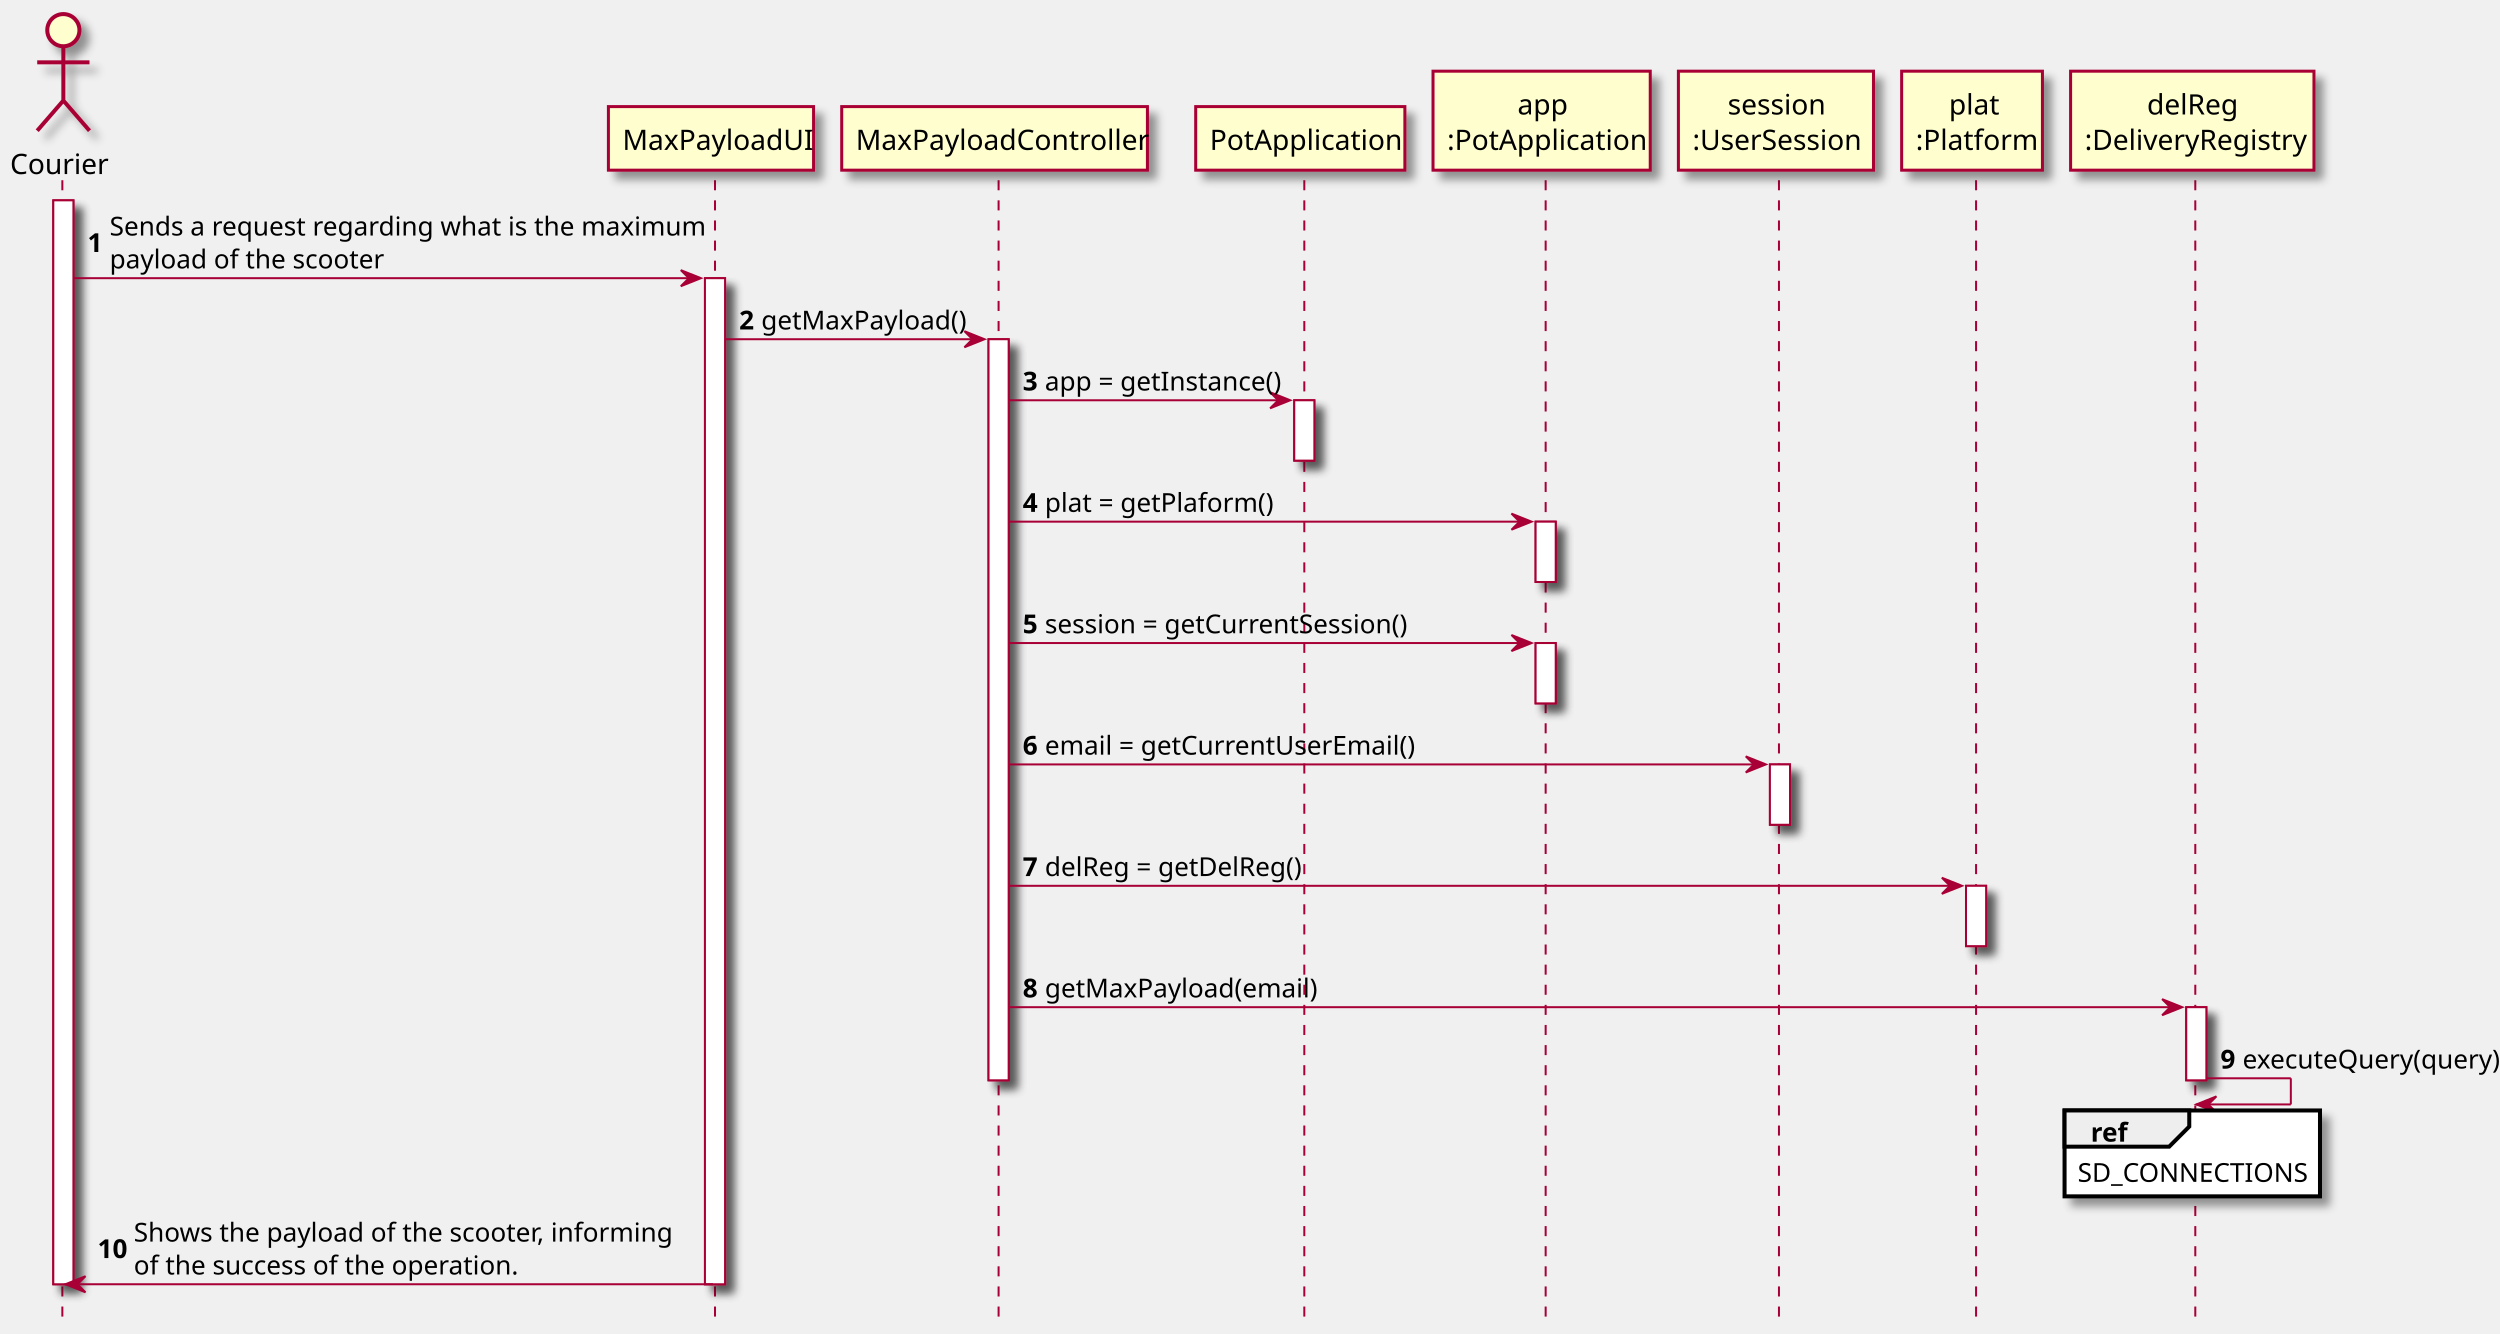
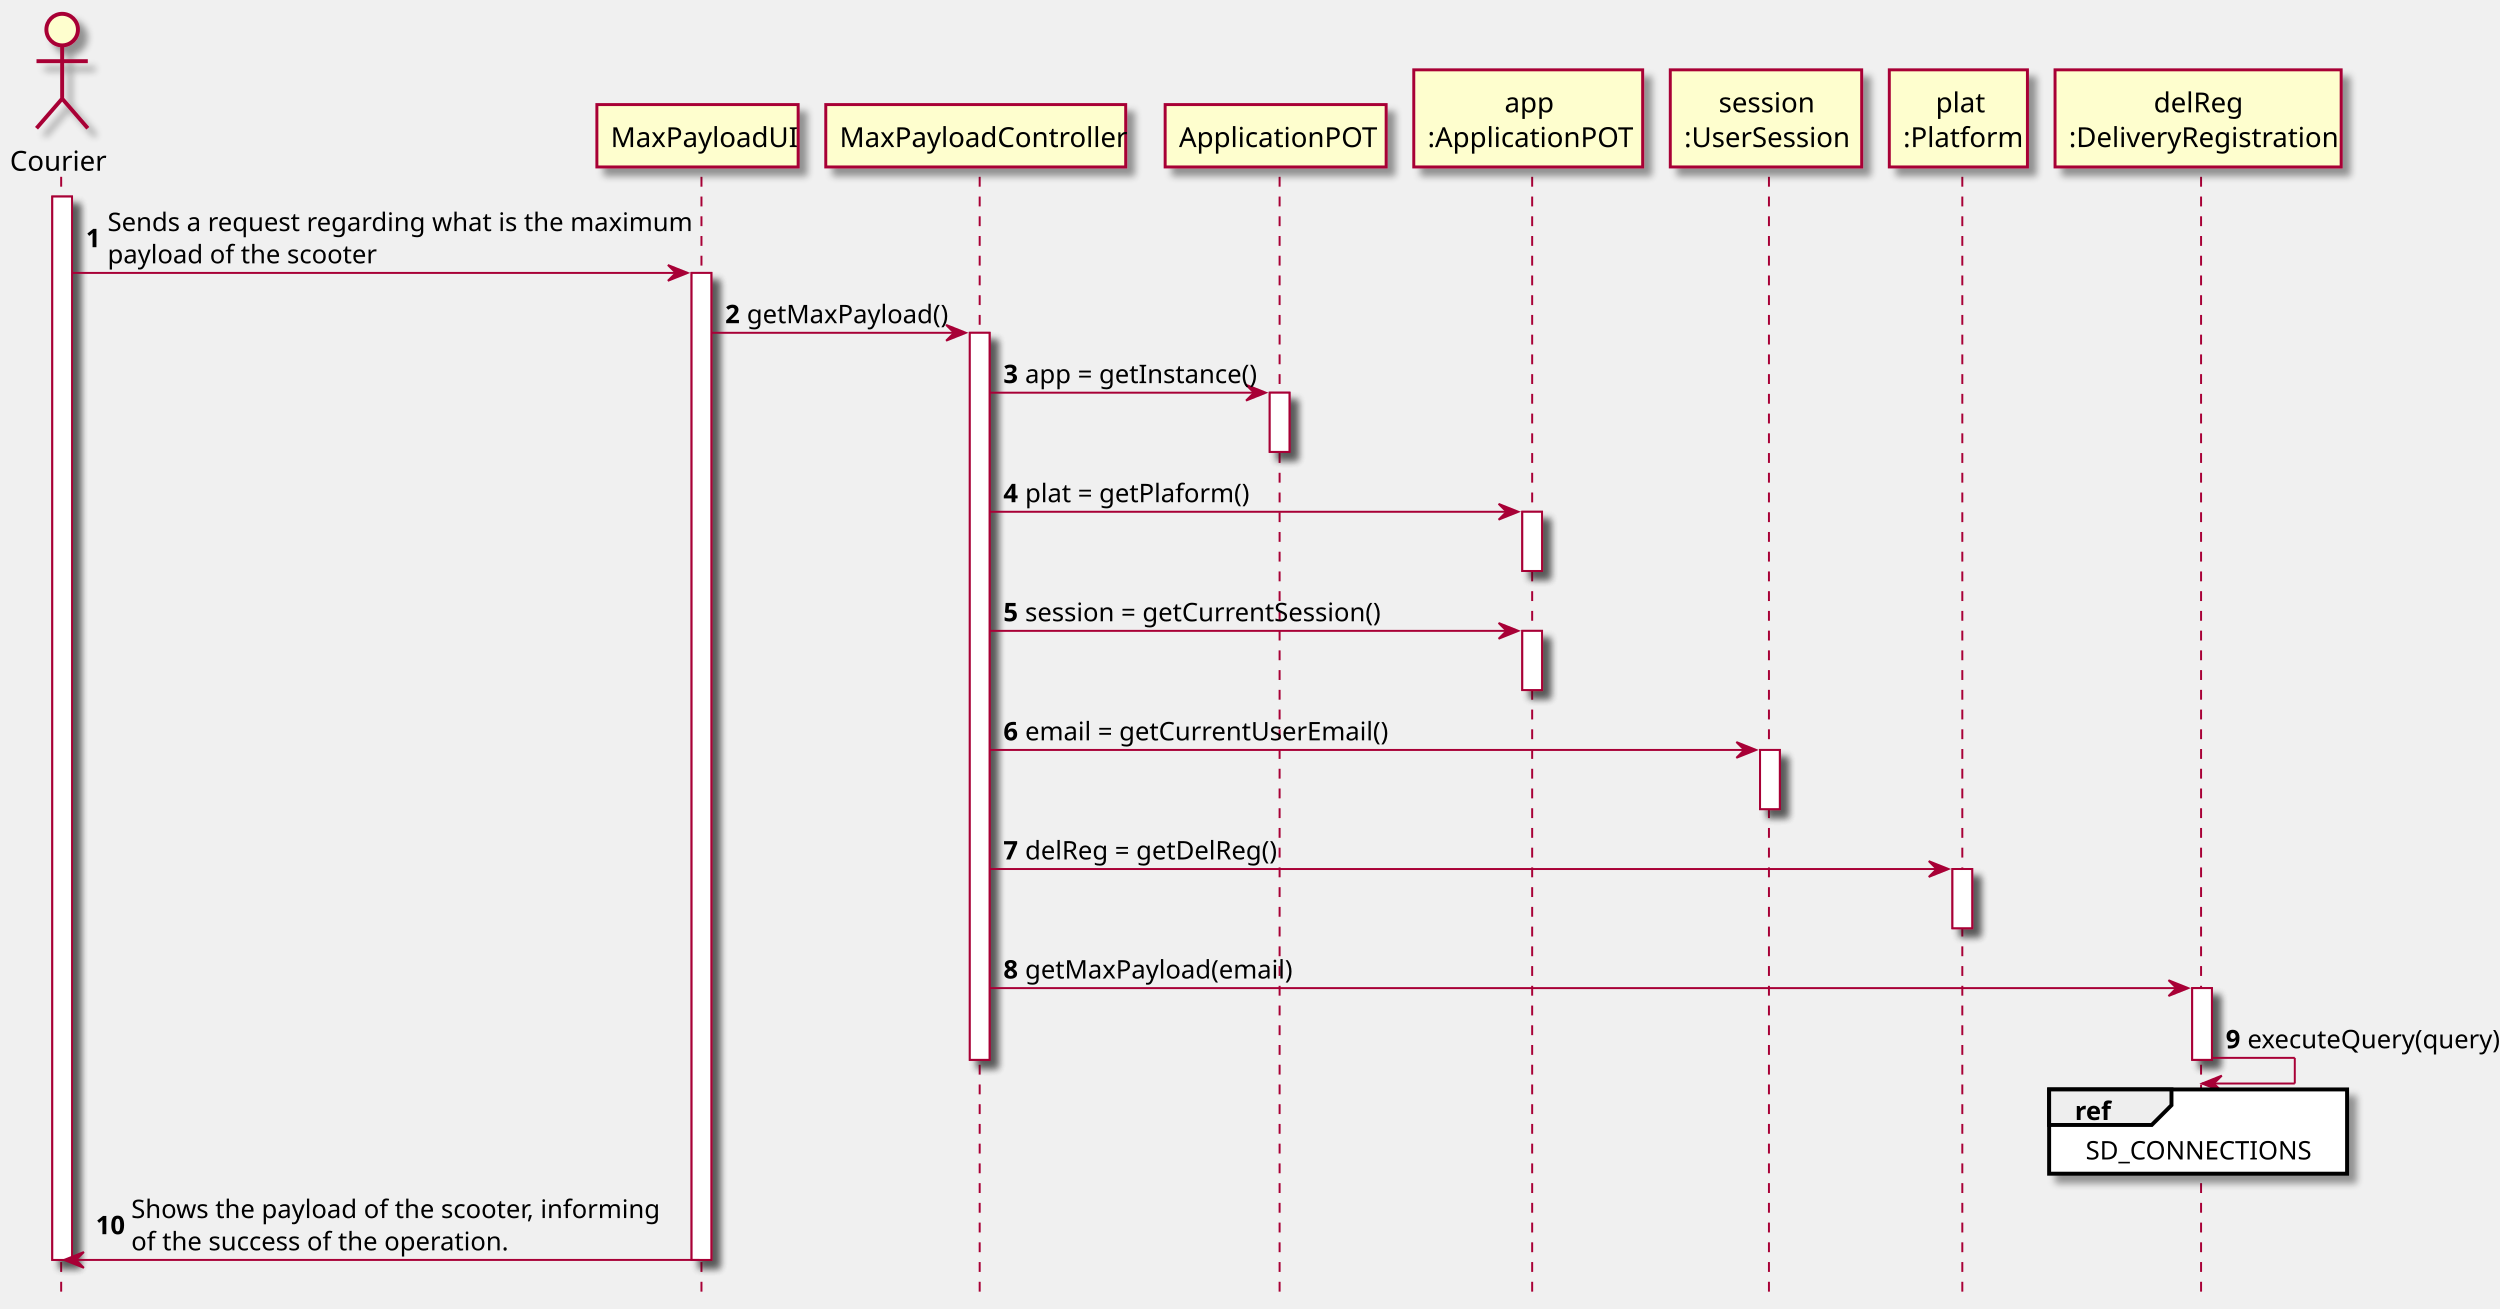
- <svg xmlns="http://www.w3.org/2000/svg" contentScriptType="application/ecmascript" contentStyleType="text/css" height="663px" preserveAspectRatio="none" style="width:1243px;height:663px;" version="1.1" viewBox="0 0 1243 663" width="1243px" zoomAndPan="magnify">
+ <svg xmlns="http://www.w3.org/2000/svg" contentScriptType="application/ecmascript" contentStyleType="text/css" height="663px" preserveAspectRatio="none" style="width:1267px;height:663px;" version="1.1" viewBox="0 0 1267 663" width="1267px" zoomAndPan="magnify">
  <defs>
-     <filter height="300%" id="fimpir62a6fb3" width="300%" x="-1" y="-1">
+     <filter height="300%" id="fg1enmt293l0n" width="300%" x="-1" y="-1">
      <feGaussianBlur result="blurOut" stdDeviation="2.0" />
      <feColorMatrix in="blurOut" result="blurOut2" type="matrix" values="0 0 0 0 0 0 0 0 0 0 0 0 0 0 0 0 0 0 .4 0" />
      <feOffset dx="4.0" dy="4.0" in="blurOut2" result="blurOut3" />
      <feBlend in="SourceGraphic" in2="blurOut3" mode="normal" />
    </filter>
  </defs>
  <g>
-     <rect fill="#FFFFFF" filter="url(#fimpir62a6fb3)" height="538.922" style="stroke:#A80036;stroke-width:1.0;" width="10" x="26.5" y="99.609" />
-     <rect fill="#FFFFFF" filter="url(#fimpir62a6fb3)" height="500.219" style="stroke:#A80036;stroke-width:1.0;" width="10" x="350.5" y="138.312" />
-     <rect fill="#FFFFFF" filter="url(#fimpir62a6fb3)" height="368.461" style="stroke:#A80036;stroke-width:1.0;" width="10" x="491.5" y="168.664" />
-     <rect fill="#FFFFFF" filter="url(#fimpir62a6fb3)" height="30" style="stroke:#A80036;stroke-width:1.0;" width="10" x="643.5" y="199.016" />
-     <rect fill="#FFFFFF" filter="url(#fimpir62a6fb3)" height="30" style="stroke:#A80036;stroke-width:1.0;" width="10" x="763.5" y="259.367" />
-     <rect fill="#FFFFFF" filter="url(#fimpir62a6fb3)" height="30" style="stroke:#A80036;stroke-width:1.0;" width="10" x="763.5" y="319.719" />
-     <rect fill="#FFFFFF" filter="url(#fimpir62a6fb3)" height="30" style="stroke:#A80036;stroke-width:1.0;" width="10" x="880" y="380.07" />
-     <rect fill="#FFFFFF" filter="url(#fimpir62a6fb3)" height="30" style="stroke:#A80036;stroke-width:1.0;" width="10" x="977.5" y="440.422" />
-     <rect fill="#FFFFFF" filter="url(#fimpir62a6fb3)" height="36.352" style="stroke:#A80036;stroke-width:1.0;" width="10" x="1087" y="500.773" />
+     <rect fill="#FFFFFF" filter="url(#fg1enmt293l0n)" height="538.922" style="stroke:#A80036;stroke-width:1.0;" width="10" x="26.5" y="99.609" />
+     <rect fill="#FFFFFF" filter="url(#fg1enmt293l0n)" height="500.219" style="stroke:#A80036;stroke-width:1.0;" width="10" x="350.5" y="138.312" />
+     <rect fill="#FFFFFF" filter="url(#fg1enmt293l0n)" height="368.461" style="stroke:#A80036;stroke-width:1.0;" width="10" x="491.5" y="168.664" />
+     <rect fill="#FFFFFF" filter="url(#fg1enmt293l0n)" height="30" style="stroke:#A80036;stroke-width:1.0;" width="10" x="643.5" y="199.016" />
+     <rect fill="#FFFFFF" filter="url(#fg1enmt293l0n)" height="30" style="stroke:#A80036;stroke-width:1.0;" width="10" x="771.5" y="259.367" />
+     <rect fill="#FFFFFF" filter="url(#fg1enmt293l0n)" height="30" style="stroke:#A80036;stroke-width:1.0;" width="10" x="771.5" y="319.719" />
+     <rect fill="#FFFFFF" filter="url(#fg1enmt293l0n)" height="30" style="stroke:#A80036;stroke-width:1.0;" width="10" x="892" y="380.07" />
+     <rect fill="#FFFFFF" filter="url(#fg1enmt293l0n)" height="30" style="stroke:#A80036;stroke-width:1.0;" width="10" x="989.5" y="440.422" />
+     <rect fill="#FFFFFF" filter="url(#fg1enmt293l0n)" height="36.352" style="stroke:#A80036;stroke-width:1.0;" width="10" x="1111" y="500.773" />
    <line style="stroke:#A80036;stroke-width:1.0;stroke-dasharray:5.0,5.0;" x1="31" x2="31" y1="89.609" y2="656.531" />
    <line style="stroke:#A80036;stroke-width:1.0;stroke-dasharray:5.0,5.0;" x1="355.5" x2="355.5" y1="89.609" y2="656.531" />
    <line style="stroke:#A80036;stroke-width:1.0;stroke-dasharray:5.0,5.0;" x1="496.5" x2="496.5" y1="89.609" y2="656.531" />
    <line style="stroke:#A80036;stroke-width:1.0;stroke-dasharray:5.0,5.0;" x1="648.5" x2="648.5" y1="89.609" y2="656.531" />
-     <line style="stroke:#A80036;stroke-width:1.0;stroke-dasharray:5.0,5.0;" x1="768.5" x2="768.5" y1="89.609" y2="656.531" />
-     <line style="stroke:#A80036;stroke-width:1.0;stroke-dasharray:5.0,5.0;" x1="884.5" x2="884.5" y1="89.609" y2="656.531" />
-     <line style="stroke:#A80036;stroke-width:1.0;stroke-dasharray:5.0,5.0;" x1="982.5" x2="982.5" y1="89.609" y2="656.531" />
-     <line style="stroke:#A80036;stroke-width:1.0;stroke-dasharray:5.0,5.0;" x1="1091.5" x2="1091.5" y1="89.609" y2="656.531" />
+     <line style="stroke:#A80036;stroke-width:1.0;stroke-dasharray:5.0,5.0;" x1="776.5" x2="776.5" y1="89.609" y2="656.531" />
+     <line style="stroke:#A80036;stroke-width:1.0;stroke-dasharray:5.0,5.0;" x1="896.5" x2="896.5" y1="89.609" y2="656.531" />
+     <line style="stroke:#A80036;stroke-width:1.0;stroke-dasharray:5.0,5.0;" x1="994.5" x2="994.5" y1="89.609" y2="656.531" />
+     <line style="stroke:#A80036;stroke-width:1.0;stroke-dasharray:5.0,5.0;" x1="1115.5" x2="1115.5" y1="89.609" y2="656.531" />
    <text fill="#000000" font-family="sans-serif" font-size="14" lengthAdjust="spacingAndGlyphs" textLength="47" x="5" y="86.533">Courier</text>
-     <ellipse cx="31.5" cy="15" fill="#FEFECE" filter="url(#fimpir62a6fb3)" rx="8" ry="8" style="stroke:#A80036;stroke-width:2.0;" />
-     <path d="M31.5,23 L31.5,50 M18.5,31 L44.5,31 M31.5,50 L18.5,65 M31.5,50 L44.5,65 " fill="none" filter="url(#fimpir62a6fb3)" style="stroke:#A80036;stroke-width:2.0;" />
-     <rect fill="#FEFECE" filter="url(#fimpir62a6fb3)" height="31.609" style="stroke:#A80036;stroke-width:1.5;" width="102" x="302.5" y="53" />
+     <ellipse cx="31.5" cy="15" fill="#FEFECE" filter="url(#fg1enmt293l0n)" rx="8" ry="8" style="stroke:#A80036;stroke-width:2.0;" />
+     <path d="M31.5,23 L31.5,50 M18.5,31 L44.5,31 M31.5,50 L18.5,65 M31.5,50 L44.5,65 " fill="none" filter="url(#fg1enmt293l0n)" style="stroke:#A80036;stroke-width:2.0;" />
+     <rect fill="#FEFECE" filter="url(#fg1enmt293l0n)" height="31.609" style="stroke:#A80036;stroke-width:1.5;" width="102" x="302.5" y="53" />
    <text fill="#000000" font-family="sans-serif" font-size="14" lengthAdjust="spacingAndGlyphs" textLength="88" x="309.5" y="74.533">MaxPayloadUI</text>
-     <rect fill="#FEFECE" filter="url(#fimpir62a6fb3)" height="31.609" style="stroke:#A80036;stroke-width:1.5;" width="152" x="418.5" y="53" />
+     <rect fill="#FEFECE" filter="url(#fg1enmt293l0n)" height="31.609" style="stroke:#A80036;stroke-width:1.5;" width="152" x="418.5" y="53" />
    <text fill="#000000" font-family="sans-serif" font-size="14" lengthAdjust="spacingAndGlyphs" textLength="138" x="425.5" y="74.533">MaxPayloadController</text>
-     <rect fill="#FEFECE" filter="url(#fimpir62a6fb3)" height="31.609" style="stroke:#A80036;stroke-width:1.5;" width="104" x="594.5" y="53" />
-     <text fill="#000000" font-family="sans-serif" font-size="14" lengthAdjust="spacingAndGlyphs" textLength="90" x="601.5" y="74.533">PotApplication</text>
-     <rect fill="#FEFECE" filter="url(#fimpir62a6fb3)" height="49.219" style="stroke:#A80036;stroke-width:1.5;" width="108" x="712.5" y="35.391" />
-     <text fill="#000000" font-family="sans-serif" font-size="14" lengthAdjust="spacingAndGlyphs" textLength="24" x="754.5" y="56.924">app</text>
-     <text fill="#000000" font-family="sans-serif" font-size="14" lengthAdjust="spacingAndGlyphs" textLength="94" x="719.5" y="74.533">:PotApplication</text>
-     <rect fill="#FEFECE" filter="url(#fimpir62a6fb3)" height="49.219" style="stroke:#A80036;stroke-width:1.5;" width="97" x="834.5" y="35.391" />
-     <text fill="#000000" font-family="sans-serif" font-size="14" lengthAdjust="spacingAndGlyphs" textLength="48" x="859" y="56.924">session</text>
-     <text fill="#000000" font-family="sans-serif" font-size="14" lengthAdjust="spacingAndGlyphs" textLength="83" x="841.5" y="74.533">:UserSession</text>
-     <rect fill="#FEFECE" filter="url(#fimpir62a6fb3)" height="49.219" style="stroke:#A80036;stroke-width:1.5;" width="70" x="945.5" y="35.391" />
-     <text fill="#000000" font-family="sans-serif" font-size="14" lengthAdjust="spacingAndGlyphs" textLength="23" x="969" y="56.924">plat</text>
-     <text fill="#000000" font-family="sans-serif" font-size="14" lengthAdjust="spacingAndGlyphs" textLength="56" x="952.5" y="74.533">:Platform</text>
-     <rect fill="#FEFECE" filter="url(#fimpir62a6fb3)" height="49.219" style="stroke:#A80036;stroke-width:1.5;" width="121" x="1029.5" y="35.391" />
-     <text fill="#000000" font-family="sans-serif" font-size="14" lengthAdjust="spacingAndGlyphs" textLength="45" x="1067.5" y="56.924">delReg</text>
-     <text fill="#000000" font-family="sans-serif" font-size="14" lengthAdjust="spacingAndGlyphs" textLength="107" x="1036.5" y="74.533">:DeliveryRegistry</text>
-     <rect fill="#FFFFFF" filter="url(#fimpir62a6fb3)" height="538.922" style="stroke:#A80036;stroke-width:1.0;" width="10" x="26.5" y="99.609" />
-     <rect fill="#FFFFFF" filter="url(#fimpir62a6fb3)" height="500.219" style="stroke:#A80036;stroke-width:1.0;" width="10" x="350.5" y="138.312" />
-     <rect fill="#FFFFFF" filter="url(#fimpir62a6fb3)" height="368.461" style="stroke:#A80036;stroke-width:1.0;" width="10" x="491.5" y="168.664" />
-     <rect fill="#FFFFFF" filter="url(#fimpir62a6fb3)" height="30" style="stroke:#A80036;stroke-width:1.0;" width="10" x="643.5" y="199.016" />
-     <rect fill="#FFFFFF" filter="url(#fimpir62a6fb3)" height="30" style="stroke:#A80036;stroke-width:1.0;" width="10" x="763.5" y="259.367" />
-     <rect fill="#FFFFFF" filter="url(#fimpir62a6fb3)" height="30" style="stroke:#A80036;stroke-width:1.0;" width="10" x="763.5" y="319.719" />
-     <rect fill="#FFFFFF" filter="url(#fimpir62a6fb3)" height="30" style="stroke:#A80036;stroke-width:1.0;" width="10" x="880" y="380.07" />
-     <rect fill="#FFFFFF" filter="url(#fimpir62a6fb3)" height="30" style="stroke:#A80036;stroke-width:1.0;" width="10" x="977.5" y="440.422" />
-     <rect fill="#FFFFFF" filter="url(#fimpir62a6fb3)" height="36.352" style="stroke:#A80036;stroke-width:1.0;" width="10" x="1087" y="500.773" />
+     <rect fill="#FEFECE" filter="url(#fg1enmt293l0n)" height="31.609" style="stroke:#A80036;stroke-width:1.5;" width="112" x="590.5" y="53" />
+     <text fill="#000000" font-family="sans-serif" font-size="14" lengthAdjust="spacingAndGlyphs" textLength="98" x="597.5" y="74.533">ApplicationPOT</text>
+     <rect fill="#FEFECE" filter="url(#fg1enmt293l0n)" height="49.219" style="stroke:#A80036;stroke-width:1.5;" width="116" x="716.5" y="35.391" />
+     <text fill="#000000" font-family="sans-serif" font-size="14" lengthAdjust="spacingAndGlyphs" textLength="24" x="762.5" y="56.924">app</text>
+     <text fill="#000000" font-family="sans-serif" font-size="14" lengthAdjust="spacingAndGlyphs" textLength="102" x="723.5" y="74.533">:ApplicationPOT</text>
+     <rect fill="#FEFECE" filter="url(#fg1enmt293l0n)" height="49.219" style="stroke:#A80036;stroke-width:1.5;" width="97" x="846.5" y="35.391" />
+     <text fill="#000000" font-family="sans-serif" font-size="14" lengthAdjust="spacingAndGlyphs" textLength="48" x="871" y="56.924">session</text>
+     <text fill="#000000" font-family="sans-serif" font-size="14" lengthAdjust="spacingAndGlyphs" textLength="83" x="853.5" y="74.533">:UserSession</text>
+     <rect fill="#FEFECE" filter="url(#fg1enmt293l0n)" height="49.219" style="stroke:#A80036;stroke-width:1.5;" width="70" x="957.5" y="35.391" />
+     <text fill="#000000" font-family="sans-serif" font-size="14" lengthAdjust="spacingAndGlyphs" textLength="23" x="981" y="56.924">plat</text>
+     <text fill="#000000" font-family="sans-serif" font-size="14" lengthAdjust="spacingAndGlyphs" textLength="56" x="964.5" y="74.533">:Platform</text>
+     <rect fill="#FEFECE" filter="url(#fg1enmt293l0n)" height="49.219" style="stroke:#A80036;stroke-width:1.5;" width="145" x="1041.5" y="35.391" />
+     <text fill="#000000" font-family="sans-serif" font-size="14" lengthAdjust="spacingAndGlyphs" textLength="45" x="1091.5" y="56.924">delReg</text>
+     <text fill="#000000" font-family="sans-serif" font-size="14" lengthAdjust="spacingAndGlyphs" textLength="131" x="1048.5" y="74.533">:DeliveryRegistration</text>
+     <rect fill="#FFFFFF" filter="url(#fg1enmt293l0n)" height="538.922" style="stroke:#A80036;stroke-width:1.0;" width="10" x="26.5" y="99.609" />
+     <rect fill="#FFFFFF" filter="url(#fg1enmt293l0n)" height="500.219" style="stroke:#A80036;stroke-width:1.0;" width="10" x="350.5" y="138.312" />
+     <rect fill="#FFFFFF" filter="url(#fg1enmt293l0n)" height="368.461" style="stroke:#A80036;stroke-width:1.0;" width="10" x="491.5" y="168.664" />
+     <rect fill="#FFFFFF" filter="url(#fg1enmt293l0n)" height="30" style="stroke:#A80036;stroke-width:1.0;" width="10" x="643.5" y="199.016" />
+     <rect fill="#FFFFFF" filter="url(#fg1enmt293l0n)" height="30" style="stroke:#A80036;stroke-width:1.0;" width="10" x="771.5" y="259.367" />
+     <rect fill="#FFFFFF" filter="url(#fg1enmt293l0n)" height="30" style="stroke:#A80036;stroke-width:1.0;" width="10" x="771.5" y="319.719" />
+     <rect fill="#FFFFFF" filter="url(#fg1enmt293l0n)" height="30" style="stroke:#A80036;stroke-width:1.0;" width="10" x="892" y="380.07" />
+     <rect fill="#FFFFFF" filter="url(#fg1enmt293l0n)" height="30" style="stroke:#A80036;stroke-width:1.0;" width="10" x="989.5" y="440.422" />
+     <rect fill="#FFFFFF" filter="url(#fg1enmt293l0n)" height="36.352" style="stroke:#A80036;stroke-width:1.0;" width="10" x="1111" y="500.773" />
    <polygon fill="#A80036" points="338.5,134.312,348.5,138.312,338.5,142.312,342.5,138.312" style="stroke:#A80036;stroke-width:1.0;" />
    <line style="stroke:#A80036;stroke-width:1.0;" x1="36.5" x2="344.5" y1="138.312" y2="138.312" />
    <text fill="#000000" font-family="sans-serif" font-size="13" font-weight="bold" lengthAdjust="spacingAndGlyphs" textLength="7" x="43.5" y="125.28">1</text>
    <text fill="#000000" font-family="sans-serif" font-size="13" lengthAdjust="spacingAndGlyphs" textLength="280" x="54.5" y="117.105">Sends a request regarding what is the maximum</text>
    <text fill="#000000" font-family="sans-serif" font-size="13" lengthAdjust="spacingAndGlyphs" textLength="128" x="54.5" y="133.456">payload of the scooter</text>
    <polygon fill="#A80036" points="479.5,164.664,489.5,168.664,479.5,172.664,483.5,168.664" style="stroke:#A80036;stroke-width:1.0;" />
    <line style="stroke:#A80036;stroke-width:1.0;" x1="360.5" x2="485.5" y1="168.664" y2="168.664" />
    <text fill="#000000" font-family="sans-serif" font-size="13" font-weight="bold" lengthAdjust="spacingAndGlyphs" textLength="7" x="367.5" y="163.808">2</text>
    <text fill="#000000" font-family="sans-serif" font-size="13" lengthAdjust="spacingAndGlyphs" textLength="98" x="378.5" y="163.808">getMaxPayload()</text>
    <polygon fill="#A80036" points="631.5,195.016,641.5,199.016,631.5,203.016,635.5,199.016" style="stroke:#A80036;stroke-width:1.0;" />
    <line style="stroke:#A80036;stroke-width:1.0;" x1="501.5" x2="637.5" y1="199.016" y2="199.016" />
    <text fill="#000000" font-family="sans-serif" font-size="13" font-weight="bold" lengthAdjust="spacingAndGlyphs" textLength="7" x="508.5" y="194.159">3</text>
    <text fill="#000000" font-family="sans-serif" font-size="13" lengthAdjust="spacingAndGlyphs" textLength="112" x="519.5" y="194.159">app = getInstance()</text>
-     <polygon fill="#A80036" points="751.5,255.367,761.5,259.367,751.5,263.367,755.5,259.367" style="stroke:#A80036;stroke-width:1.0;" />
-     <line style="stroke:#A80036;stroke-width:1.0;" x1="501.5" x2="757.5" y1="259.367" y2="259.367" />
+     <polygon fill="#A80036" points="759.5,255.367,769.5,259.367,759.5,263.367,763.5,259.367" style="stroke:#A80036;stroke-width:1.0;" />
+     <line style="stroke:#A80036;stroke-width:1.0;" x1="501.5" x2="765.5" y1="259.367" y2="259.367" />
    <text fill="#000000" font-family="sans-serif" font-size="13" font-weight="bold" lengthAdjust="spacingAndGlyphs" textLength="7" x="508.5" y="254.511">4</text>
    <text fill="#000000" font-family="sans-serif" font-size="13" lengthAdjust="spacingAndGlyphs" textLength="107" x="519.5" y="254.511">plat = getPlaform()</text>
-     <polygon fill="#A80036" points="751.5,315.719,761.5,319.719,751.5,323.719,755.5,319.719" style="stroke:#A80036;stroke-width:1.0;" />
-     <line style="stroke:#A80036;stroke-width:1.0;" x1="501.5" x2="757.5" y1="319.719" y2="319.719" />
+     <polygon fill="#A80036" points="759.5,315.719,769.5,319.719,759.5,323.719,763.5,319.719" style="stroke:#A80036;stroke-width:1.0;" />
+     <line style="stroke:#A80036;stroke-width:1.0;" x1="501.5" x2="765.5" y1="319.719" y2="319.719" />
    <text fill="#000000" font-family="sans-serif" font-size="13" font-weight="bold" lengthAdjust="spacingAndGlyphs" textLength="7" x="508.5" y="314.862">5</text>
    <text fill="#000000" font-family="sans-serif" font-size="13" lengthAdjust="spacingAndGlyphs" textLength="176" x="519.5" y="314.862">session = getCurrentSession()</text>
-     <polygon fill="#A80036" points="868,376.07,878,380.07,868,384.07,872,380.07" style="stroke:#A80036;stroke-width:1.0;" />
-     <line style="stroke:#A80036;stroke-width:1.0;" x1="501.5" x2="874" y1="380.07" y2="380.07" />
+     <polygon fill="#A80036" points="880,376.07,890,380.07,880,384.07,884,380.07" style="stroke:#A80036;stroke-width:1.0;" />
+     <line style="stroke:#A80036;stroke-width:1.0;" x1="501.5" x2="886" y1="380.07" y2="380.07" />
    <text fill="#000000" font-family="sans-serif" font-size="13" font-weight="bold" lengthAdjust="spacingAndGlyphs" textLength="7" x="508.5" y="375.214">6</text>
    <text fill="#000000" font-family="sans-serif" font-size="13" lengthAdjust="spacingAndGlyphs" textLength="175" x="519.5" y="375.214">email = getCurrentUserEmail()</text>
-     <polygon fill="#A80036" points="965.5,436.422,975.5,440.422,965.5,444.422,969.5,440.422" style="stroke:#A80036;stroke-width:1.0;" />
-     <line style="stroke:#A80036;stroke-width:1.0;" x1="501.5" x2="971.5" y1="440.422" y2="440.422" />
+     <polygon fill="#A80036" points="977.5,436.422,987.5,440.422,977.5,444.422,981.5,440.422" style="stroke:#A80036;stroke-width:1.0;" />
+     <line style="stroke:#A80036;stroke-width:1.0;" x1="501.5" x2="983.5" y1="440.422" y2="440.422" />
    <text fill="#000000" font-family="sans-serif" font-size="13" font-weight="bold" lengthAdjust="spacingAndGlyphs" textLength="7" x="508.5" y="435.565">7</text>
    <text fill="#000000" font-family="sans-serif" font-size="13" lengthAdjust="spacingAndGlyphs" textLength="124" x="519.5" y="435.565">delReg = getDelReg()</text>
-     <polygon fill="#A80036" points="1075,496.773,1085,500.773,1075,504.773,1079,500.773" style="stroke:#A80036;stroke-width:1.0;" />
-     <line style="stroke:#A80036;stroke-width:1.0;" x1="501.5" x2="1081" y1="500.773" y2="500.773" />
+     <polygon fill="#A80036" points="1099,496.773,1109,500.773,1099,504.773,1103,500.773" style="stroke:#A80036;stroke-width:1.0;" />
+     <line style="stroke:#A80036;stroke-width:1.0;" x1="501.5" x2="1105" y1="500.773" y2="500.773" />
    <text fill="#000000" font-family="sans-serif" font-size="13" font-weight="bold" lengthAdjust="spacingAndGlyphs" textLength="7" x="508.5" y="495.917">8</text>
    <text fill="#000000" font-family="sans-serif" font-size="13" lengthAdjust="spacingAndGlyphs" textLength="129" x="519.5" y="495.917">getMaxPayload(email)</text>
-     <line style="stroke:#A80036;stroke-width:1.0;" x1="1097" x2="1139" y1="536.125" y2="536.125" />
-     <line style="stroke:#A80036;stroke-width:1.0;" x1="1139" x2="1139" y1="536.125" y2="549.125" />
-     <line style="stroke:#A80036;stroke-width:1.0;" x1="1092" x2="1139" y1="549.125" y2="549.125" />
-     <polygon fill="#A80036" points="1102,545.125,1092,549.125,1102,553.125,1098,549.125" style="stroke:#A80036;stroke-width:1.0;" />
-     <text fill="#000000" font-family="sans-serif" font-size="13" font-weight="bold" lengthAdjust="spacingAndGlyphs" textLength="7" x="1104" y="531.269">9</text>
-     <text fill="#000000" font-family="sans-serif" font-size="13" lengthAdjust="spacingAndGlyphs" textLength="121" x="1115" y="531.269">executeQuery(query)</text>
-     <rect fill="#FFFFFF" filter="url(#fimpir62a6fb3)" height="42.703" style="stroke:#000000;stroke-width:2.0;" width="127" x="1026.5" y="552.125" />
-     <polygon fill="#EEEEEE" points="1026.5,552.125,1088.5,552.125,1088.5,560.125,1078.5,570.125,1026.5,570.125,1026.5,552.125" style="stroke:#000000;stroke-width:2.0;" />
-     <text fill="#000000" font-family="sans-serif" font-size="13" font-weight="bold" lengthAdjust="spacingAndGlyphs" textLength="17" x="1039.5" y="567.62">ref</text>
-     <text fill="#000000" font-family="sans-serif" font-size="13" lengthAdjust="spacingAndGlyphs" textLength="118" x="1033" y="587.62">SD_CONNECTIONS</text>
+     <line style="stroke:#A80036;stroke-width:1.0;" x1="1121" x2="1163" y1="536.125" y2="536.125" />
+     <line style="stroke:#A80036;stroke-width:1.0;" x1="1163" x2="1163" y1="536.125" y2="549.125" />
+     <line style="stroke:#A80036;stroke-width:1.0;" x1="1116" x2="1163" y1="549.125" y2="549.125" />
+     <polygon fill="#A80036" points="1126,545.125,1116,549.125,1126,553.125,1122,549.125" style="stroke:#A80036;stroke-width:1.0;" />
+     <text fill="#000000" font-family="sans-serif" font-size="13" font-weight="bold" lengthAdjust="spacingAndGlyphs" textLength="7" x="1128" y="531.269">9</text>
+     <text fill="#000000" font-family="sans-serif" font-size="13" lengthAdjust="spacingAndGlyphs" textLength="121" x="1139" y="531.269">executeQuery(query)</text>
+     <rect fill="#FFFFFF" filter="url(#fg1enmt293l0n)" height="42.703" style="stroke:#000000;stroke-width:2.0;" width="151" x="1038.5" y="552.125" />
+     <polygon fill="#EEEEEE" points="1038.5,552.125,1100.5,552.125,1100.5,560.125,1090.5,570.125,1038.5,570.125,1038.5,552.125" style="stroke:#000000;stroke-width:2.0;" />
+     <text fill="#000000" font-family="sans-serif" font-size="13" font-weight="bold" lengthAdjust="spacingAndGlyphs" textLength="17" x="1051.5" y="567.62">ref</text>
+     <text fill="#000000" font-family="sans-serif" font-size="13" lengthAdjust="spacingAndGlyphs" textLength="118" x="1057" y="587.62">SD_CONNECTIONS</text>
    <polygon fill="#A80036" points="42.5,634.531,32.5,638.531,42.5,642.531,38.5,638.531" style="stroke:#A80036;stroke-width:1.0;" />
    <line style="stroke:#A80036;stroke-width:1.0;" x1="36.5" x2="354.5" y1="638.531" y2="638.531" />
    <text fill="#000000" font-family="sans-serif" font-size="13" font-weight="bold" lengthAdjust="spacingAndGlyphs" textLength="14" x="48.5" y="625.499">10</text>
    <text fill="#000000" font-family="sans-serif" font-size="13" lengthAdjust="spacingAndGlyphs" textLength="253" x="66.5" y="617.323">Shows the payload of the scooter, informing</text>
    <text fill="#000000" font-family="sans-serif" font-size="13" lengthAdjust="spacingAndGlyphs" textLength="182" x="66.5" y="633.675">of the success of the operation.</text>
  </g>
</svg>
